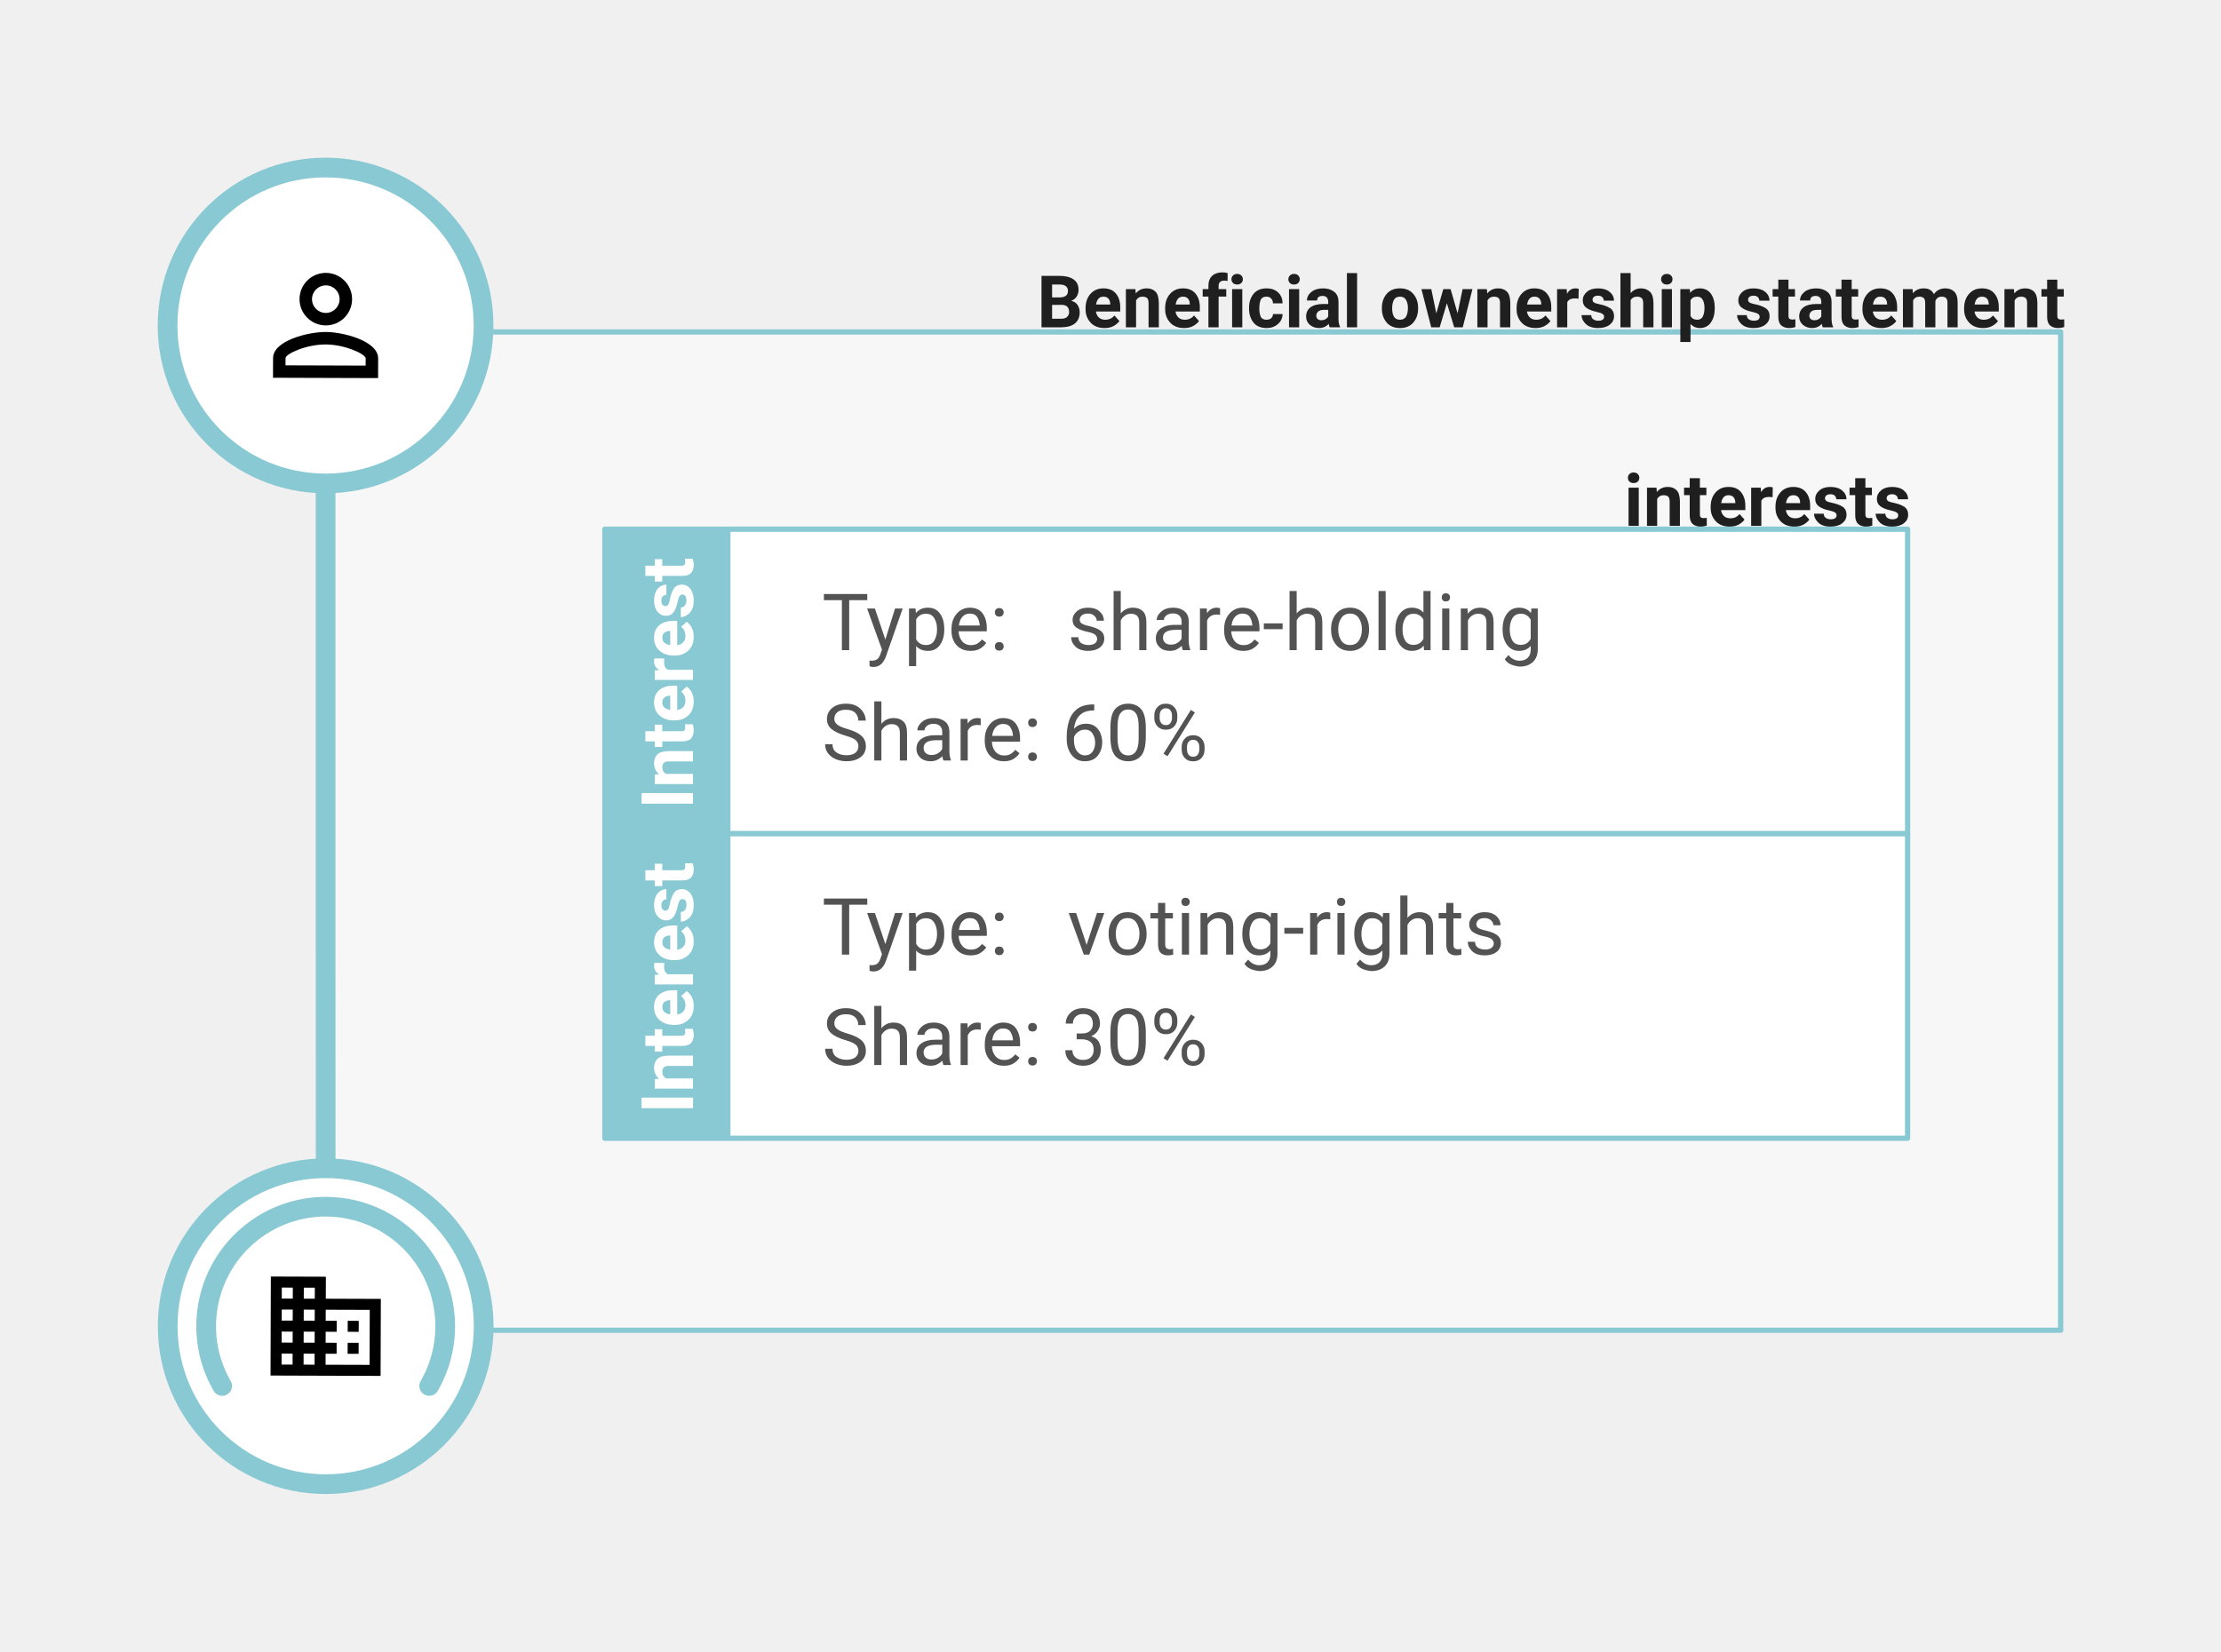
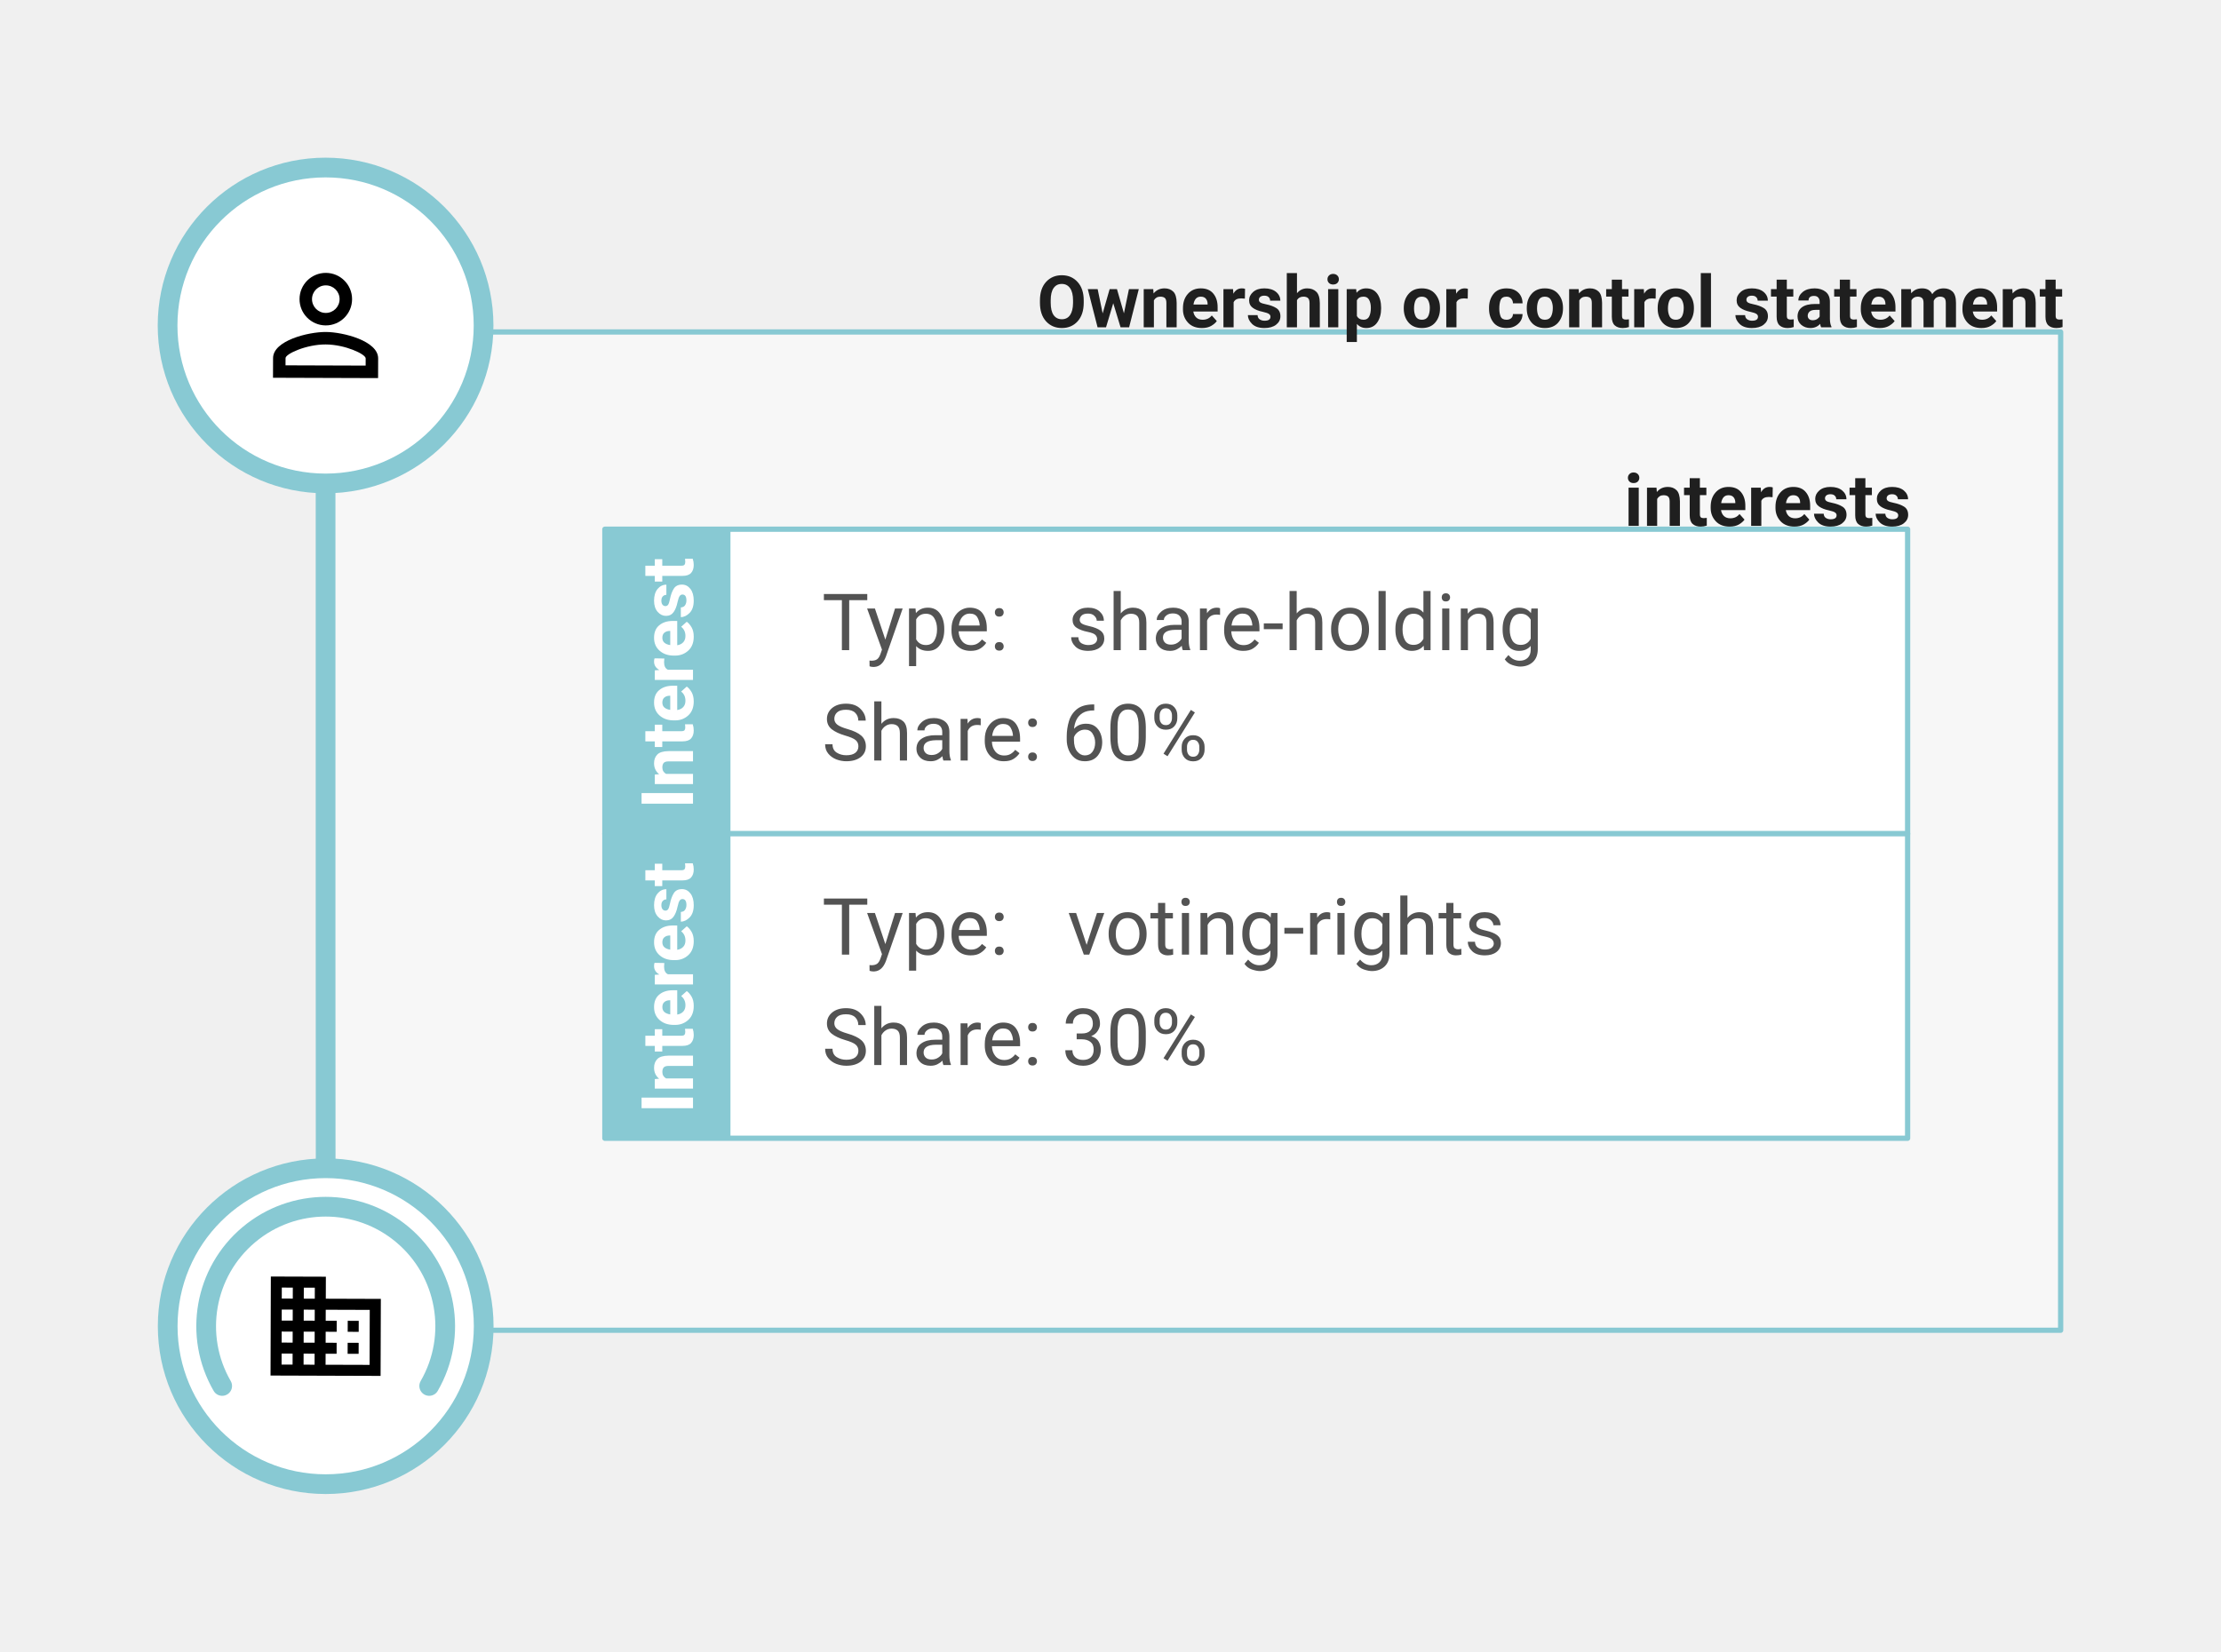
<svg xmlns="http://www.w3.org/2000/svg" id="Layer_1" data-name="Layer 1" viewBox="0 0 422.451 314.247" version="1.1" width="422.451" height="314.247">
  <defs id="defs3">
    <marker orient="auto" refY="0" refX="0" id="Arrow1Lend" style="overflow:visible">
      <path id="path4371" d="M 0,0 5,-5 -12.5,0 5,5 0,0 Z" style="fill:#00deb6;fill-opacity:1;fill-rule:evenodd;stroke:#00deb6;stroke-width:1pt;stroke-opacity:1" transform="matrix(-0.8,0,0,-0.8,-10,0)" />
    </marker>
    <marker orient="auto" refY="0" refX="0" id="Arrow1Mend" style="overflow:visible">
      <path id="path4377" d="M 0,0 5,-5 -12.5,0 5,5 0,0 Z" style="fill:#00deb6;fill-opacity:1;fill-rule:evenodd;stroke:#00deb6;stroke-width:1pt;stroke-opacity:1" transform="matrix(-0.4,0,0,-0.4,-4,0)" />
    </marker>
    <marker orient="auto" refY="0" refX="0" id="Arrow1Mstart" style="overflow:visible">
      <path id="path4374" d="M 0,0 5,-5 -12.5,0 5,5 0,0 Z" style="fill:#88c9d3;fill-opacity:1;fill-rule:evenodd;stroke:#88c9d3;stroke-width:1pt;stroke-opacity:1" transform="matrix(0.4,0,0,0.4,4,0)" />
    </marker>
    <style id="style5">.cls-1,.cls-10,.cls-11,.cls-7,.cls-8{fill:none;}.cls-1,.cls-11{stroke:#00deb6;}.cls-1,.cls-10,.cls-11,.cls-7{stroke-miterlimit:10;}.cls-2{fill:#00deb6;}.cls-3{font-size:16px;fill:#262737;}.cls-12,.cls-3{font-family:HKGrotesk-SemiBold, HK Grotesk;font-weight:700;}.cls-4{letter-spacing:-0.03em;}.cls-5{letter-spacing:-0.02em;}.cls-6{letter-spacing:0em;}.cls-7{stroke:#262737;}.cls-11,.cls-7{stroke-width:5px;}.cls-9{letter-spacing:-0.01em;}.cls-10{stroke:#e6e6e6;}.cls-12{font-size:12px;fill:gray;}.cls-13{letter-spacing:-0.03em;}.cls-14{letter-spacing:-0.01em;}.cls-15{letter-spacing:-0.02em;}.cls-16{letter-spacing:0em;}.cls-17{letter-spacing:0em;}.cls-18{letter-spacing:0em;}</style>
    <marker orient="auto" refY="0" refX="0" id="Arrow1Mstart-2" style="overflow:visible">
      <path id="path4374-0" d="M 0,0 5,-5 -12.5,0 5,5 0,0 Z" style="fill:#88c9d3;fill-opacity:1;fill-rule:evenodd;stroke:#88c9d3;stroke-width:1pt;stroke-opacity:1" transform="matrix(0.4,0,0,0.4,4,0)" />
    </marker>
    <clipPath id="p.1">
      <path style="clip-rule:evenodd" id="path3414" d="M 0,0 30,0 30,26 0,26 Z" />
    </clipPath>
    <clipPath id="p.2">
      <path style="clip-rule:evenodd" id="path3423" d="M 0,0 24,0 24,25 0,25 Z" />
    </clipPath>
    <clipPath id="p.1-3">
      <path style="clip-rule:evenodd" id="path3414-8" d="M 0,0 30,0 30,26 0,26 Z" />
    </clipPath>
    <clipPath id="p.1-3-0">
      <path style="clip-rule:evenodd" id="path3414-8-5" d="M 0,0 30,0 30,26 0,26 Z" />
    </clipPath>
    <clipPath id="p.2-5">
      <path style="clip-rule:evenodd" id="path3423-3" d="M 0,0 24,0 24,25 0,25 Z" />
    </clipPath>
    <clipPath id="p.1-9">
      <path style="clip-rule:evenodd" id="path3414-1" d="M 0,0 30,0 30,26 0,26 Z" />
    </clipPath>
    <marker orient="auto" refY="0" refX="0" id="Arrow1Mstart-2-5" style="overflow:visible">
      <path id="path4374-0-0" d="M 0,0 5,-5 -12.5,0 5,5 0,0 Z" style="fill:#00deb6;fill-opacity:1;fill-rule:evenodd;stroke:#00deb6;stroke-width:1pt;stroke-opacity:1" transform="matrix(0.4,0,0,0.4,4,0)" />
    </marker>
    <marker orient="auto" refY="0" refX="0" id="Arrow1Mstart-4" style="overflow:visible">
      <path id="path4374-9" d="M 0,0 5,-5 -12.5,0 5,5 0,0 Z" style="fill:#00deb6;fill-opacity:1;fill-rule:evenodd;stroke:#00deb6;stroke-width:1pt;stroke-opacity:1" transform="matrix(0.4,0,0,0.4,4,0)" />
    </marker>
    <marker orient="auto" refY="0" refX="0" id="Arrow1Mstart-2-9" style="overflow:visible">
      <path id="path4374-0-9" d="M 0,0 5,-5 -12.5,0 5,5 0,0 Z" style="fill:#88c9d3;fill-opacity:1;fill-rule:evenodd;stroke:#88c9d3;stroke-width:1pt;stroke-opacity:1" transform="matrix(0.4,0,0,0.4,4,0)" />
    </marker>
    <marker orient="auto" refY="0" refX="0" id="Arrow1Mstart-2-9-8" style="overflow:visible">
      <path id="path4374-0-9-9" d="M 0,0 5,-5 -12.5,0 5,5 0,0 Z" style="fill:#88c9d3;fill-opacity:1;fill-rule:evenodd;stroke:#88c9d3;stroke-width:1pt;stroke-opacity:1" transform="matrix(0.4,0,0,0.4,4,0)" />
    </marker>
  </defs>
  <rect style="fill:#f7f7f7;fill-opacity:1;stroke:#88c9d3;stroke-width:1;stroke-linecap:round;stroke-linejoin:round;stroke-miterlimit:10;stroke-dasharray:none;stroke-opacity:1" id="rect11772" width="330" height="189.927" x="61.951" y="63.161" />
  <circle class="cls-11" id="circle209-2-0-1" style="fill:#ffffff;fill-opacity:1;stroke:#88c9d3;stroke-width:3.75;stroke-linecap:round;stroke-miterlimit:8.5;stroke-dasharray:none;stroke-opacity:1" cx="61.949" cy="252.319" r="30.052" />
  <path class="cls-11" id="circle209-7-4" style="fill:none;stroke:#88c9d3;stroke-width:3.75;stroke-linecap:round;stroke-miterlimit:8.5;stroke-dasharray:none;stroke-opacity:1" d="m 42.26,263.687 a 22.735,22.735 0 0 1 5.075,-28.783 22.735,22.735 0 0 1 29.227,0 22.735,22.735 0 0 1 5.075,28.783" />
  <path class="cls-2" d="M 347.068,56.626 Z" id="path11-6" style="fill:#00deb6" />
  <path d="m 347.068,56.626 0,0 m 0,0 0,0 m 0,0 z m 0,0 z" id="path27-3" />
  <path class="cls-8" d="M 347.068,56.626 Z" id="path29-0" style="fill:none" />
  <path class="cls-8" d="M 347.068,56.626 Z" id="path41-6" style="fill:none" />
  <path d="m 347.068,56.626 z m 0,0 z m 0,0 z m 0,0 z m 0,0 z m 0,0 z m 0,0 z m 0,0 z m 0,0 z m 0,0 z m 0,0 z m 0,0 z" id="path43-0" />
  <path class="cls-10" d="m 347.068,56.626 0,0" id="path45-4" style="fill:none;stroke:#e6e6e6;stroke-miterlimit:10" />
  <path class="cls-10" d="m 347.068,56.626 0,0" id="path47-5" style="fill:none;stroke:#e6e6e6;stroke-miterlimit:10" />
  <path class="cls-10" d="m 347.068,56.626 0,0" id="path49-8" style="fill:none;stroke:#e6e6e6;stroke-miterlimit:10" />
  <path class="cls-10" d="m 347.068,56.626 0,0" id="path51-2" style="fill:none;stroke:#e6e6e6;stroke-miterlimit:10" />
  <path class="cls-10" d="m 347.068,56.626 0,0" id="path53-8" style="fill:none;stroke:#e6e6e6;stroke-miterlimit:10" />
  <path class="cls-10" d="m 347.068,56.626 0,0" id="path55-6" style="fill:none;stroke:#e6e6e6;stroke-miterlimit:10" />
  <path class="cls-10" d="m 347.068,56.626 0,0" id="path57-8" style="fill:none;stroke:#e6e6e6;stroke-miterlimit:10" />
  <path class="cls-10" d="m 347.068,56.626 0,0" id="path59-5" style="fill:none;stroke:#e6e6e6;stroke-miterlimit:10" />
  <path class="cls-10" d="m 347.068,56.626 0,0" id="path61-3" style="fill:none;stroke:#e6e6e6;stroke-miterlimit:10" />
  <path class="cls-10" d="m 347.068,56.626 0,0" id="path63-4" style="fill:none;stroke:#e6e6e6;stroke-miterlimit:10" />
  <path class="cls-10" d="m 347.068,56.626 0,0" id="path65-0" style="fill:none;stroke:#e6e6e6;stroke-miterlimit:10" />
  <path class="cls-10" d="m 347.068,56.626 0,0" id="path67-1" style="fill:none;stroke:#e6e6e6;stroke-miterlimit:10" />
  <path class="cls-10" d="m 347.068,56.626 0,0" id="path69-7" style="fill:none;stroke:#e6e6e6;stroke-miterlimit:10" />
  <path class="cls-10" d="m 347.068,56.626 0,0" id="path71-7" style="fill:none;stroke:#e6e6e6;stroke-miterlimit:10" />
  <path class="cls-10" d="m 347.068,56.626 0,0" id="path73-8" style="fill:none;stroke:#e6e6e6;stroke-miterlimit:10" />
  <path class="cls-10" d="m 347.068,56.626 0,0" id="path75-0" style="fill:none;stroke:#e6e6e6;stroke-miterlimit:10" />
  <path class="cls-10" d="m 347.068,56.626 0,0" id="path77-8" style="fill:none;stroke:#e6e6e6;stroke-miterlimit:10" />
  <path class="cls-11" d="m 347.068,56.626 0,0" id="path79-9" style="fill:none;stroke:#00deb6;stroke-width:5px;stroke-miterlimit:10" />
  <path class="cls-11" d="m 347.068,56.626 0,0" id="path85-7" style="fill:none;stroke:#00deb6;stroke-width:5px;stroke-miterlimit:10" />
  <path class="cls-11" d="m 347.068,56.626 0,0" id="path87-8" style="fill:none;stroke:#00deb6;stroke-width:5px;stroke-miterlimit:10" />
  <path class="cls-11" d="m 347.068,56.626 0,0" id="path89-3" style="fill:none;stroke:#00deb6;stroke-width:5px;stroke-miterlimit:10" />
  <path class="cls-11" d="m 347.068,56.626 0,0" id="path91-9" style="fill:none;stroke:#00deb6;stroke-width:5px;stroke-miterlimit:10" />
  <path class="cls-11" d="m 347.068,56.626 0,0" id="path93-7" style="fill:none;stroke:#00deb6;stroke-width:5px;stroke-miterlimit:10" />
  <path class="cls-11" d="m 347.068,56.626 0,0" id="path95-2" style="fill:none;stroke:#00deb6;stroke-width:5px;stroke-miterlimit:10" />
  <path class="cls-10" d="m 347.068,56.626 0,0" id="path97-5" style="fill:none;stroke:#e6e6e6;stroke-miterlimit:10" />
  <path class="cls-10" d="m 347.068,56.626 0,0" id="path99-0" style="fill:none;stroke:#e6e6e6;stroke-miterlimit:10" />
  <path class="cls-10" d="m 347.068,56.626 0,0" id="path101-2" style="fill:none;stroke:#e6e6e6;stroke-miterlimit:10" />
  <path class="cls-10" d="m 347.068,56.626 0,0" id="path103-4" style="fill:none;stroke:#e6e6e6;stroke-miterlimit:10" />
  <path class="cls-10" d="m 347.068,56.626 0,0" id="path105-8" style="fill:none;stroke:#e6e6e6;stroke-miterlimit:10" />
  <path class="cls-10" d="m 347.068,56.626 0,0" id="path107-0" style="fill:none;stroke:#e6e6e6;stroke-miterlimit:10" />
  <path class="cls-10" d="m 347.068,56.626 0,0" id="path109-6" style="fill:none;stroke:#e6e6e6;stroke-miterlimit:10" />
  <path class="cls-10" d="m 347.068,56.626 0,0" id="path111-2" style="fill:none;stroke:#e6e6e6;stroke-miterlimit:10" />
  <path class="cls-10" d="m 347.068,56.626 0,0" id="path113-6" style="fill:none;stroke:#e6e6e6;stroke-miterlimit:10" />
  <path class="cls-10" d="m 347.068,56.626 0,0" id="path115-5" style="fill:none;stroke:#e6e6e6;stroke-miterlimit:10" />
  <path class="cls-10" d="m 347.068,56.626 0,0" id="path117-6" style="fill:none;stroke:#e6e6e6;stroke-miterlimit:10" />
  <path class="cls-10" d="m 347.068,56.626 0,0" id="path119-6" style="fill:none;stroke:#e6e6e6;stroke-miterlimit:10" />
  <path class="cls-2" d="M 347.068,56.626 Z" id="path171-1" style="fill:#00deb6" />
  <path class="cls-2" d="M 347.068,56.626 Z" id="path197-3" style="fill:#00deb6" />
  <path class="cls-8" d="M 347.068,56.626 Z" id="path211-2" style="fill:none" />
  <path d="m 347.068,56.626 z m 0,0 z m 0,0 z m 0,0 z m 0,0 z m 0,0 z m 0,0 z m 0,0 z m 0,0 z m 0,0 z m 0,0 z m 0,0 z" id="path213-9" />
  <path id="path4516" d="m 61.97,247.087 0.013,-4.186 -10.466,-0.034 -0.059,18.838 20.932,0.068 0.048,-14.652 z m -6.32,12.539 -2.093,-0.007 0.006,-2.093 2.093,0.007 z m 0.013,-4.186 -2.093,-0.007 0.006,-2.093 2.093,0.007 z m 0.013,-4.186 -2.093,-0.007 0.006,-2.093 2.093,0.007 z m 0.013,-4.186 -2.093,-0.007 0.006,-2.093 2.093,0.007 z m 4.146,12.573 -2.093,-0.006 0.006,-2.095 2.093,0.007 z m 0.013,-4.186 -2.093,-0.006 0.006,-2.093 2.093,0.007 z m 0.013,-4.186 -2.093,-0.006 0.006,-2.093 2.093,0.007 z m 0.013,-4.186 -2.093,-0.006 0.007,-2.093 2.093,0.007 z m 10.426,12.593 -8.373,-0.025 0.006,-2.093 2.093,0.007 0.006,-2.093 -2.093,-0.006 0.006,-2.093 2.093,0.007 0.006,-2.093 -2.093,-0.006 0.006,-2.093 8.373,0.028 z m -2.066,-8.38 -2.093,-0.006 -0.007,2.093 2.093,0.007 z m -0.013,4.186 -2.093,-0.006 -0.007,2.093 2.093,0.007 z" />
  <circle class="cls-11" id="circle209-2-0-1-7" style="fill:#ffffff;fill-opacity:1;stroke:#88c9d3;stroke-width:3.75;stroke-linecap:round;stroke-miterlimit:8.5;stroke-dasharray:none;stroke-opacity:1" cx="61.927" cy="61.927" r="30.052" />
  <path style="fill:none;fill-rule:evenodd;stroke:#88c9d3;stroke-width:3.75;stroke-linecap:butt;stroke-linejoin:miter;stroke-miterlimit:8.5;stroke-dasharray:none;stroke-opacity:1" d="m 61.927,91.979 1.2e-5,85.868 0.016,44.42" id="path12354-2-8-1" />
  <path id="path5743" d="m 61.979,54.292 a 2.623,2.623 0 1 1 -2.632,2.614 2.623,2.623 0 0 1 2.632,-2.614 m -0.036,11.242 c 3.71,0.012 7.614,1.849 7.611,2.648 l -0.005,1.374 -15.24,-0.05 0.005,-1.374 c 0,-0.799 3.918,-2.611 7.629,-2.598 m 0.044,-13.616 a 4.997,4.997 0 1 0 4.981,5.013 4.995,4.995 0 0 0 -4.981,-5.013 z m -0.036,11.242 c -3.335,-0.011 -9.999,1.641 -10.011,4.964 l -0.012,3.747 19.986,0.064 0.013,-3.747 c 0.011,-3.322 -6.641,-5.017 -9.976,-5.028 z" />
  <g id="g9888" transform="translate(-9.746174,22.75386)">
    <rect y="77.933" x="124.796" height="57.937" width="247.794" id="rect11772-8" style="fill:#ffffff;fill-opacity:1;stroke:#88c9d3;stroke-width:1;stroke-linecap:round;stroke-linejoin:round;stroke-miterlimit:10;stroke-dasharray:none;stroke-opacity:1" />
    <rect y="77.933" x="124.796" height="57.937" width="23.89" id="rect9705" style="color:#000000;clip-rule:nonzero;display:inline;overflow:visible;visibility:visible;opacity:1;isolation:auto;mix-blend-mode:normal;color-interpolation:sRGB;color-interpolation-filters:linearRGB;solid-color:#000000;solid-opacity:1;fill:#88c9d3;fill-opacity:1;fill-rule:nonzero;stroke:none;stroke-width:1;stroke-linecap:round;stroke-linejoin:miter;stroke-miterlimit:10;stroke-dasharray:none;stroke-dashoffset:0;stroke-opacity:1;color-rendering:auto;image-rendering:auto;shape-rendering:auto;text-rendering:auto;enable-background:accumulate" />
    <text transform="matrix(0,-1,1,0,0,0)" y="141.558" x="-142.152" style="font-style:normal;font-variant:normal;font-weight:bold;font-stretch:normal;font-size:13.75px;line-height:125%;font-family:Roboto;-inkscape-font-specification:'Roboto, Bold';text-align:start;writing-mode:lr-tb;text-anchor:start;fill:#ffffff;fill-opacity:1" id="text31" class="cls-3">
      <tspan style="font-style:normal;font-variant:normal;font-weight:bold;font-stretch:normal;font-size:13.75px;line-height:125%;font-family:Roboto;-inkscape-font-specification:'Roboto, Bold';text-align:start;writing-mode:lr-tb;text-anchor:start;fill:#ffffff;fill-opacity:1" id="tspan35" y="141.558" x="-131.152">Interest</tspan>
    </text>
    <text id="text14691" y="100.934" x="166.099" style="font-style:normal;font-variant:normal;font-weight:normal;font-stretch:normal;font-size:15px;line-height:140%;font-family:Roboto;-inkscape-font-specification:'Roboto, Normal';text-align:start;letter-spacing:0px;word-spacing:0px;writing-mode:lr-tb;text-anchor:start;fill:#535353;fill-opacity:1;stroke:none;stroke-width:1px;stroke-linecap:butt;stroke-linejoin:miter;stroke-opacity:1" xml:space="preserve">
      <tspan id="tspan9721" style="color:#000000;font-style:normal;font-variant:normal;font-weight:normal;font-stretch:normal;font-size:15px;line-height:140%;font-family:Roboto;-inkscape-font-specification:'Roboto, Normal';text-align:start;writing-mode:lr-tb;text-anchor:start;clip-rule:nonzero;display:inline;overflow:visible;visibility:visible;opacity:1;isolation:auto;mix-blend-mode:normal;color-interpolation:sRGB;color-interpolation-filters:linearRGB;solid-color:#000000;solid-opacity:1;fill:#535353;fill-opacity:1;fill-rule:nonzero;stroke:none;stroke-width:1px;stroke-linecap:butt;stroke-linejoin:miter;stroke-miterlimit:4;stroke-dasharray:none;stroke-dashoffset:0;stroke-opacity:1;color-rendering:auto;image-rendering:auto;shape-rendering:auto;text-rendering:auto;enable-background:accumulate" y="100.934" x="166.099">Type:   share-holding</tspan>
      <tspan id="tspan9725" style="color:#000000;font-style:normal;font-variant:normal;font-weight:normal;font-stretch:normal;font-size:15px;line-height:140%;font-family:Roboto;-inkscape-font-specification:'Roboto, Normal';text-align:start;writing-mode:lr-tb;text-anchor:start;clip-rule:nonzero;display:inline;overflow:visible;visibility:visible;opacity:1;isolation:auto;mix-blend-mode:normal;color-interpolation:sRGB;color-interpolation-filters:linearRGB;solid-color:#000000;solid-opacity:1;fill:#535353;fill-opacity:1;fill-rule:nonzero;stroke:none;stroke-width:1px;stroke-linecap:butt;stroke-linejoin:miter;stroke-miterlimit:4;stroke-dasharray:none;stroke-dashoffset:0;stroke-opacity:1;color-rendering:auto;image-rendering:auto;shape-rendering:auto;text-rendering:auto;enable-background:accumulate" y="121.934" x="166.099">Share: 60%</tspan>
    </text>
  </g>
  <text class="cls-3" id="text31-0" style="font-style:normal;font-variant:normal;font-weight:bold;font-stretch:normal;font-size:13.75px;line-height:125%;font-family:Roboto;-inkscape-font-specification:'Roboto, Bold';text-align:start;writing-mode:lr-tb;text-anchor:start;fill:#ffffff;fill-opacity:1" x="297.908" y="100.046">
    <tspan x="308.908" y="100.046" id="tspan35-6" style="font-style:normal;font-variant:normal;font-weight:bold;font-stretch:normal;font-size:13.75px;line-height:125%;font-family:Roboto;-inkscape-font-specification:'Roboto, Bold';text-align:start;writing-mode:lr-tb;text-anchor:start;fill:#1f1f1f;fill-opacity:1">interests</tspan>
  </text>
  <text id="text9873" y="62.268" x="197.225" style="font-style:normal;font-variant:normal;font-weight:bold;font-stretch:normal;font-size:13.75px;line-height:120%;font-family:Roboto;-inkscape-font-specification:'Roboto, Bold';text-align:start;letter-spacing:0px;word-spacing:0px;writing-mode:lr-tb;text-anchor:start;fill:#1f1f1f;fill-opacity:1;stroke:none;stroke-width:1px;stroke-linecap:butt;stroke-linejoin:miter;stroke-opacity:1" xml:space="preserve">
-     <tspan y="62.268" x="197.225" id="tspan9875">Beneficial ownership statement</tspan>
+     <tspan y="62.268" x="197.225" id="tspan9875">Ownership or control statement</tspan>
  </text>
  <g id="g9727-0" transform="translate(-146.2801,-163.9225)">
    <rect y="322.547" x="261.33" height="57.937" width="247.794" id="rect11772-8-5" style="fill:#ffffff;fill-opacity:1;stroke:#88c9d3;stroke-width:1;stroke-linecap:round;stroke-linejoin:round;stroke-miterlimit:10;stroke-dasharray:none;stroke-opacity:1" />
    <rect y="322.547" x="261.33" height="57.937" width="23.89" id="rect9705-6" style="color:#000000;clip-rule:nonzero;display:inline;overflow:visible;visibility:visible;opacity:1;isolation:auto;mix-blend-mode:normal;color-interpolation:sRGB;color-interpolation-filters:linearRGB;solid-color:#000000;solid-opacity:1;fill:#88c9d3;fill-opacity:1;fill-rule:nonzero;stroke:none;stroke-width:1;stroke-linecap:round;stroke-linejoin:miter;stroke-miterlimit:10;stroke-dasharray:none;stroke-dashoffset:0;stroke-opacity:1;color-rendering:auto;image-rendering:auto;shape-rendering:auto;text-rendering:auto;enable-background:accumulate" />
    <text transform="matrix(0,-1,1,0,0,0)" y="278.092" x="-386.766" style="font-style:normal;font-variant:normal;font-weight:bold;font-stretch:normal;font-size:13.75px;line-height:125%;font-family:Roboto;-inkscape-font-specification:'Roboto, Bold';text-align:start;writing-mode:lr-tb;text-anchor:start;fill:#ffffff;fill-opacity:1" id="text31-7" class="cls-3">
      <tspan style="font-style:normal;font-variant:normal;font-weight:bold;font-stretch:normal;font-size:13.75px;line-height:125%;font-family:Roboto;-inkscape-font-specification:'Roboto, Bold';text-align:start;writing-mode:lr-tb;text-anchor:start;fill:#ffffff;fill-opacity:1" id="tspan35-7" y="278.092" x="-375.766">Interest</tspan>
    </text>
    <text id="text14691-4" y="345.547" x="302.633" style="font-style:normal;font-variant:normal;font-weight:normal;font-stretch:normal;font-size:15px;line-height:140%;font-family:Roboto;-inkscape-font-specification:'Roboto, Normal';text-align:start;letter-spacing:0px;word-spacing:0px;writing-mode:lr-tb;text-anchor:start;fill:#535353;fill-opacity:1;stroke:none;stroke-width:1px;stroke-linecap:butt;stroke-linejoin:miter;stroke-opacity:1" xml:space="preserve">
      <tspan id="tspan9721-0" style="color:#000000;font-style:normal;font-variant:normal;font-weight:normal;font-stretch:normal;font-size:15px;line-height:140%;font-family:Roboto;-inkscape-font-specification:'Roboto, Normal';text-align:start;writing-mode:lr-tb;text-anchor:start;clip-rule:nonzero;display:inline;overflow:visible;visibility:visible;opacity:1;isolation:auto;mix-blend-mode:normal;color-interpolation:sRGB;color-interpolation-filters:linearRGB;solid-color:#000000;solid-opacity:1;fill:#535353;fill-opacity:1;fill-rule:nonzero;stroke:none;stroke-width:1px;stroke-linecap:butt;stroke-linejoin:miter;stroke-miterlimit:4;stroke-dasharray:none;stroke-dashoffset:0;stroke-opacity:1;color-rendering:auto;image-rendering:auto;shape-rendering:auto;text-rendering:auto;enable-background:accumulate" y="345.547" x="302.633">Type:   voting-rights</tspan>
      <tspan id="tspan9725-6" style="color:#000000;font-style:normal;font-variant:normal;font-weight:normal;font-stretch:normal;font-size:15px;line-height:140%;font-family:Roboto;-inkscape-font-specification:'Roboto, Normal';text-align:start;writing-mode:lr-tb;text-anchor:start;clip-rule:nonzero;display:inline;overflow:visible;visibility:visible;opacity:1;isolation:auto;mix-blend-mode:normal;color-interpolation:sRGB;color-interpolation-filters:linearRGB;solid-color:#000000;solid-opacity:1;fill:#535353;fill-opacity:1;fill-rule:nonzero;stroke:none;stroke-width:1px;stroke-linecap:butt;stroke-linejoin:miter;stroke-miterlimit:4;stroke-dasharray:none;stroke-dashoffset:0;stroke-opacity:1;color-rendering:auto;image-rendering:auto;shape-rendering:auto;text-rendering:auto;enable-background:accumulate" y="366.547" x="302.633">Share: 30%</tspan>
    </text>
  </g>
</svg>
